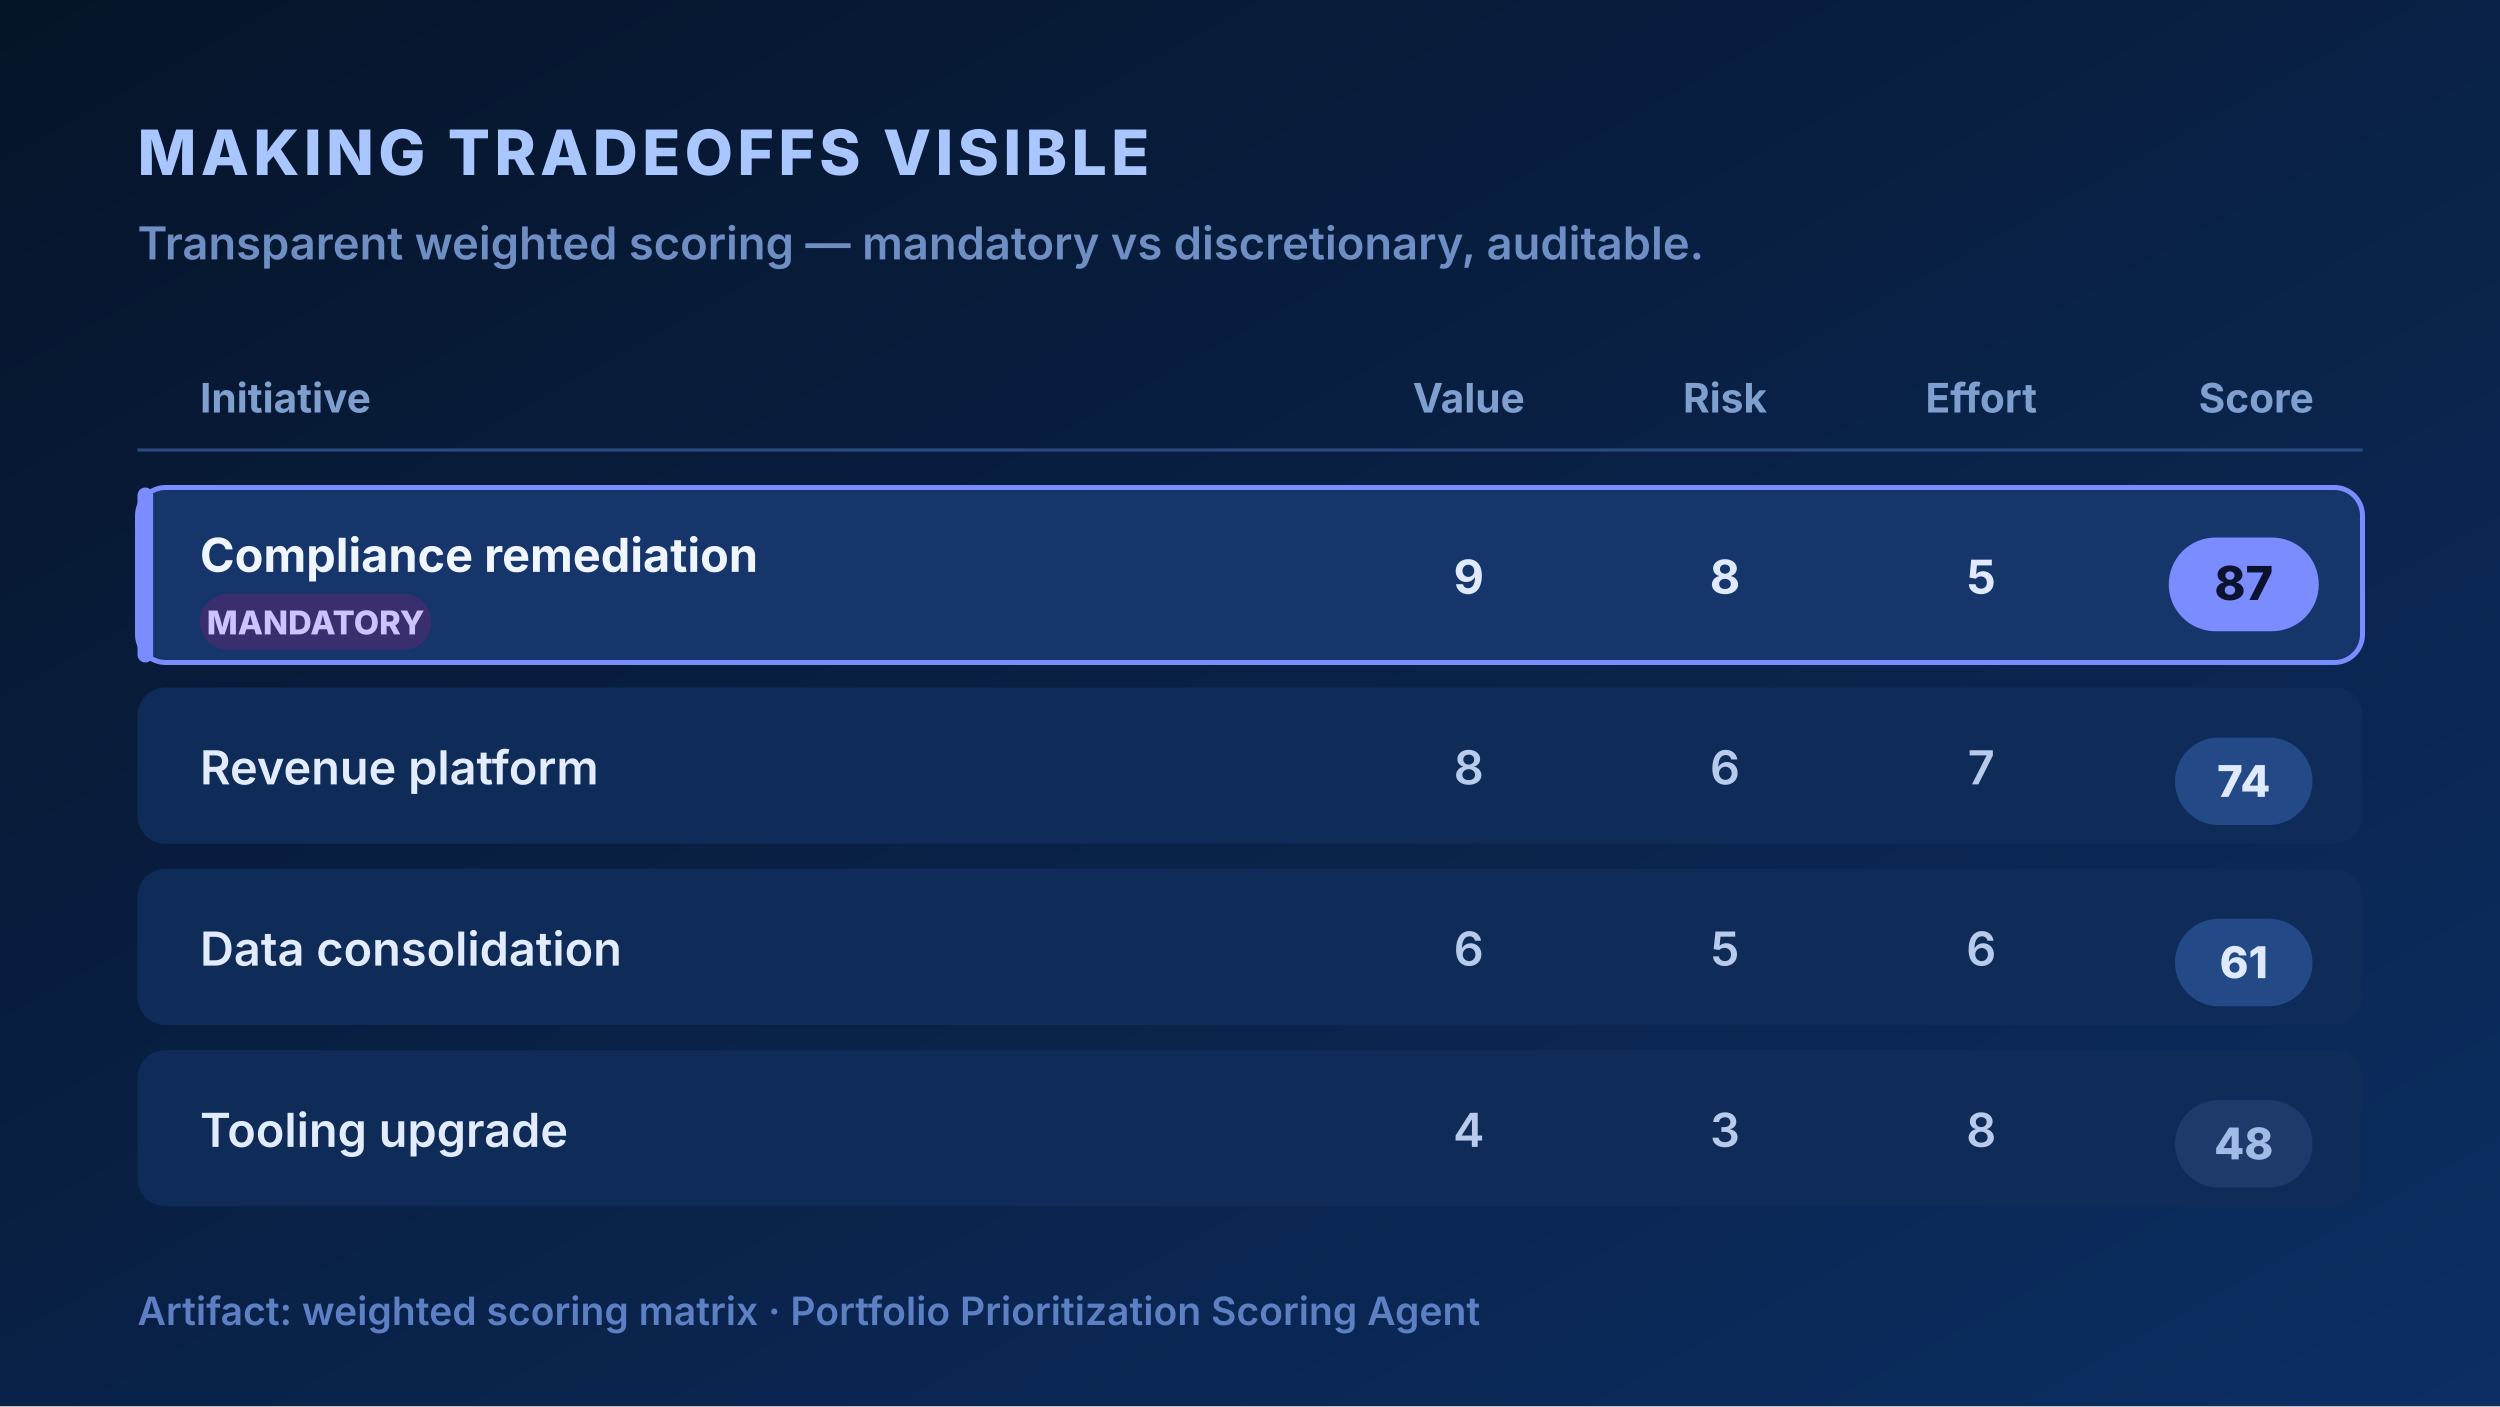
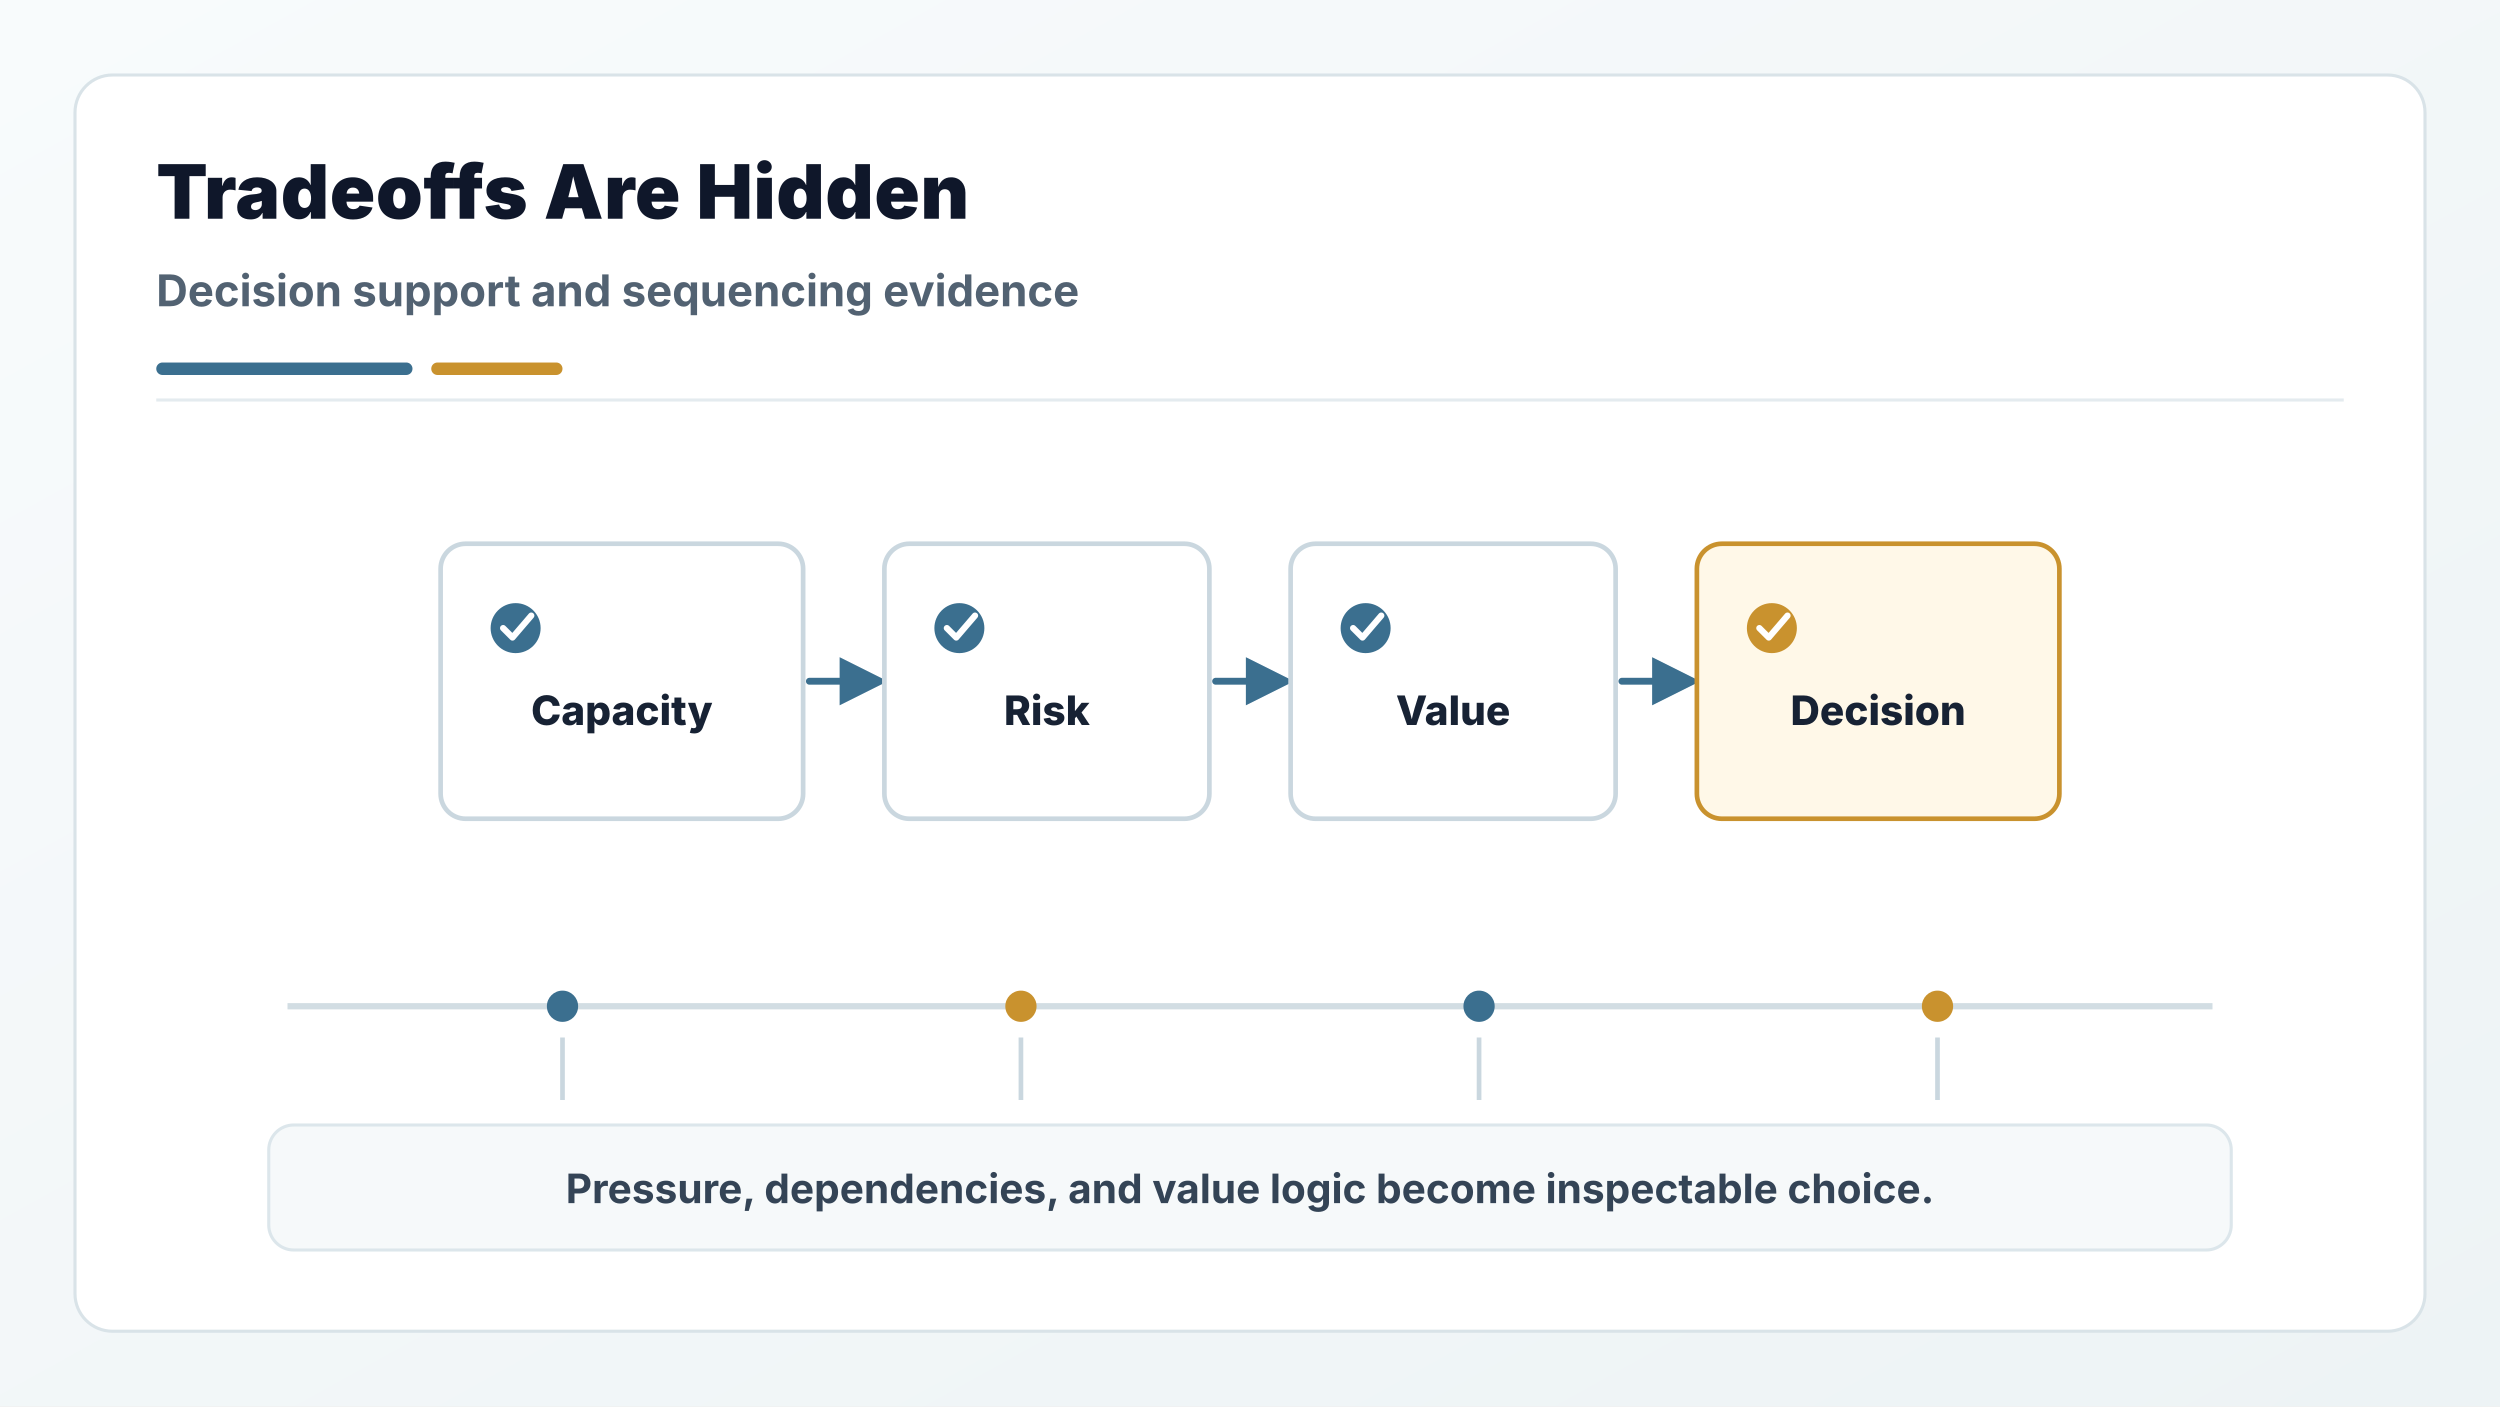
- <svg xmlns="http://www.w3.org/2000/svg" viewBox="0 0 800 450" role="img" aria-label="A weighted portfolio scoring matrix: initiatives scored on value, risk, and effort, with a composite score, mandatory work flagged, and the top-ranked initiative highlighted — the artifact produced by the Portfolio Prioritization Scoring Agent.">
+ <svg xmlns="http://www.w3.org/2000/svg" viewBox="0 0 800 450" role="img" aria-label="Tradeoffs Are Hidden: Decision support and sequencing evidence.">
  <defs>
    <linearGradient id="bg" x1="0" y1="0" x2="1" y2="1">
-       <stop offset="0" stop-color="#061429" />
-       <stop offset="1" stop-color="#0c2e63" />
+       <stop offset="0" stop-color="#f8fbfc" />
+       <stop offset="1" stop-color="#edf3f5" />
    </linearGradient>
+     <marker id="arrow" viewBox="0 0 10 10" refX="8" refY="5" markerWidth="7" markerHeight="7" orient="auto">
+       <path d="M0 0 L10 5 L0 10 z" fill="#3b6f8f" />
+     </marker>
+     <style>
+       .title{font-family:Inter,Segoe UI,Arial,sans-serif;font-size:24px;font-weight:850;fill:#0f172a;letter-spacing:.2px}
+       .sub{font-family:Inter,Segoe UI,Arial,sans-serif;font-size:14px;font-weight:700;fill:#526272}
+       .step{font-family:Inter,Segoe UI,Arial,sans-serif;font-size:13px;font-weight:800;fill:#172234}
+       .footer{font-family:Inter,Segoe UI,Arial,sans-serif;font-size:13px;font-weight:750;fill:#344456}
+       .flow{fill:none;stroke:#3b6f8f;stroke-width:2.2;stroke-linecap:round}
+       .rail{fill:none;stroke:#d2dde3;stroke-width:2}
+       .tick{stroke:#cad7df;stroke-width:1.5}
+     </style>
  </defs>
  <rect width="800" height="450" fill="url(#bg)" />
-   <text x="44" y="56" fill="#a9c6ff" font-family="Inter,Segoe UI,Arial,sans-serif" font-size="20" font-weight="800" letter-spacing="1.4">MAKING TRADEOFFS VISIBLE</text>
-   <text x="44" y="83" fill="#6f8fc4" font-family="Inter,Segoe UI,Arial,sans-serif" font-size="14.5" font-weight="600">Transparent weighted scoring — mandatory vs discretionary, auditable.</text>
-   <g font-family="Inter,Segoe UI,Arial,sans-serif" font-size="13" font-weight="700" fill="#7f9fce">
-     <text x="64" y="132">Initiative</text>
-     <text x="470" y="132" text-anchor="middle">Value</text>
-     <text x="552" y="132" text-anchor="middle">Risk</text>
-     <text x="634" y="132" text-anchor="middle">Effort</text>
-     <text x="722" y="132" text-anchor="middle">Score</text>
+   <rect x="24" y="24" width="752" height="402" rx="12" fill="#fff" stroke="#d9e3e8" />
+   <text x="50" y="70" class="title">Tradeoffs Are Hidden</text>
+   <text x="50" y="98" class="sub">Decision support and sequencing evidence</text>
+   <line x1="50" y1="128" x2="750" y2="128" stroke="#e4ebef" />
+   <path d="M92 322 H708" class="rail" />
+   <circle cx="180.0" cy="322" r="5" fill="#3b6f8f" />
+   <line x1="180.0" y1="332" x2="180.0" y2="352" class="tick" />
+   <circle cx="326.7" cy="322" r="5" fill="#c9922e" />
+   <line x1="326.7" y1="332" x2="326.7" y2="352" class="tick" />
+   <circle cx="473.3" cy="322" r="5" fill="#3b6f8f" />
+   <line x1="473.3" y1="332" x2="473.3" y2="352" class="tick" />
+   <circle cx="620.0" cy="322" r="5" fill="#c9922e" />
+   <line x1="620.0" y1="332" x2="620.0" y2="352" class="tick" />
+   <path d="M259.0 218 H281.0" class="flow" marker-end="url(#arrow)" />
+   <path d="M389.0 218 H411.0" class="flow" marker-end="url(#arrow)" />
+   <path d="M519.0 218 H541.0" class="flow" marker-end="url(#arrow)" />
+   <g>
+     <rect x="141.0" y="174" width="116" height="88" rx="8" fill="#ffffff" stroke="#cad7df" stroke-width="1.5" />
+     <circle cx="165.0" cy="201" r="8" fill="#3b6f8f" />
+     <path d="M161.0 201 l3 3 l6 -7" fill="none" stroke="#fff" stroke-width="2" stroke-linecap="round" stroke-linejoin="round" />
+     <text x="199.0" y="232" text-anchor="middle" class="step">Capacity</text>
  </g>
-   <line x1="44" y1="144" x2="756" y2="144" stroke="#2b4a82" stroke-width="1" />
-   <g font-family="Inter,Segoe UI,Arial,sans-serif">
-     <rect x="44" y="156" width="712" height="56" rx="9" fill="#16356b" stroke="#7b8cff" stroke-width="1.6" />
-     <rect x="44" y="156" width="5" height="56" rx="2.5" fill="#7b8cff" />
-     <text x="64" y="183" fill="#f0f6ff" font-size="15" font-weight="700">Compliance remediation</text>
-     <rect x="64" y="190" width="74" height="18" rx="9" fill="#3a2f6e" />
-     <text x="101" y="203" fill="#cdc4ff" font-size="10.5" font-weight="800" text-anchor="middle">MANDATORY</text>
-     <text x="470" y="190" fill="#dfe9ff" font-size="15" font-weight="700" text-anchor="middle">9</text>
-     <text x="552" y="190" fill="#dfe9ff" font-size="15" font-weight="700" text-anchor="middle">8</text>
-     <text x="634" y="190" fill="#dfe9ff" font-size="15" font-weight="700" text-anchor="middle">5</text>
-     <rect x="694" y="172" width="48" height="30" rx="15" fill="#7b8cff" />
-     <text x="718" y="192" fill="#0b1330" font-size="15" font-weight="800" text-anchor="middle">87</text>
-     <rect x="44" y="220" width="712" height="50" rx="9" fill="#0e2c57" />
-     <text x="64" y="251" fill="#e3ecff" font-size="15" font-weight="600">Revenue platform</text>
-     <text x="470" y="251" fill="#b9cbec" font-size="15" font-weight="600" text-anchor="middle">8</text>
-     <text x="552" y="251" fill="#b9cbec" font-size="15" font-weight="600" text-anchor="middle">6</text>
-     <text x="634" y="251" fill="#b9cbec" font-size="15" font-weight="600" text-anchor="middle">7</text>
-     <rect x="696" y="236" width="44" height="28" rx="14" fill="#234a86" />
-     <text x="718" y="255" fill="#dfe9ff" font-size="14" font-weight="800" text-anchor="middle">74</text>
-     <rect x="44" y="278" width="712" height="50" rx="9" fill="#0e2c57" />
-     <text x="64" y="309" fill="#e3ecff" font-size="15" font-weight="600">Data consolidation</text>
-     <text x="470" y="309" fill="#b9cbec" font-size="15" font-weight="600" text-anchor="middle">6</text>
-     <text x="552" y="309" fill="#b9cbec" font-size="15" font-weight="600" text-anchor="middle">5</text>
-     <text x="634" y="309" fill="#b9cbec" font-size="15" font-weight="600" text-anchor="middle">6</text>
-     <rect x="696" y="294" width="44" height="28" rx="14" fill="#234a86" />
-     <text x="718" y="313" fill="#dfe9ff" font-size="14" font-weight="800" text-anchor="middle">61</text>
-     <rect x="44" y="336" width="712" height="50" rx="9" fill="#0e2c57" />
-     <text x="64" y="367" fill="#e3ecff" font-size="15" font-weight="600">Tooling upgrade</text>
-     <text x="470" y="367" fill="#b9cbec" font-size="15" font-weight="600" text-anchor="middle">4</text>
-     <text x="552" y="367" fill="#b9cbec" font-size="15" font-weight="600" text-anchor="middle">3</text>
-     <text x="634" y="367" fill="#b9cbec" font-size="15" font-weight="600" text-anchor="middle">8</text>
-     <rect x="696" y="352" width="44" height="28" rx="14" fill="#1d3a6a" />
-     <text x="718" y="371" fill="#9fbbe6" font-size="14" font-weight="800" text-anchor="middle">48</text>
+   <g>
+     <rect x="283.0" y="174" width="104" height="88" rx="8" fill="#ffffff" stroke="#cad7df" stroke-width="1.5" />
+     <circle cx="307.0" cy="201" r="8" fill="#3b6f8f" />
+     <path d="M303.0 201 l3 3 l6 -7" fill="none" stroke="#fff" stroke-width="2" stroke-linecap="round" stroke-linejoin="round" />
+     <text x="335.0" y="232" text-anchor="middle" class="step">Risk</text>
  </g>
-   <text x="44" y="424" fill="#5d7fc4" font-family="Inter,Segoe UI,Arial,sans-serif" font-size="12.5" font-weight="600">Artifact: weighted scoring matrix · Portfolio Prioritization Scoring Agent</text>
+   <g>
+     <rect x="413.0" y="174" width="104" height="88" rx="8" fill="#ffffff" stroke="#cad7df" stroke-width="1.5" />
+     <circle cx="437.0" cy="201" r="8" fill="#3b6f8f" />
+     <path d="M433.0 201 l3 3 l6 -7" fill="none" stroke="#fff" stroke-width="2" stroke-linecap="round" stroke-linejoin="round" />
+     <text x="465.0" y="232" text-anchor="middle" class="step">Value</text>
+   </g>
+   <g>
+     <rect x="543.0" y="174" width="116" height="88" rx="8" fill="#fff8e8" stroke="#c9922e" stroke-width="1.5" />
+     <circle cx="567.0" cy="201" r="8" fill="#c9922e" />
+     <path d="M563.0 201 l3 3 l6 -7" fill="none" stroke="#fff" stroke-width="2" stroke-linecap="round" stroke-linejoin="round" />
+     <text x="601.0" y="232" text-anchor="middle" class="step">Decision</text>
+   </g>
+   <rect x="86" y="360" width="628" height="40" rx="8" fill="#f6f9fa" stroke="#dce6eb" />
+   <text x="400" y="385" text-anchor="middle" class="footer">Pressure, dependencies, and value logic become inspectable choice.</text>
+   <rect x="50" y="116" width="82" height="4" rx="2" fill="#3b6f8f" />
+   <rect x="138" y="116" width="42" height="4" rx="2" fill="#c9922e" />
</svg>
